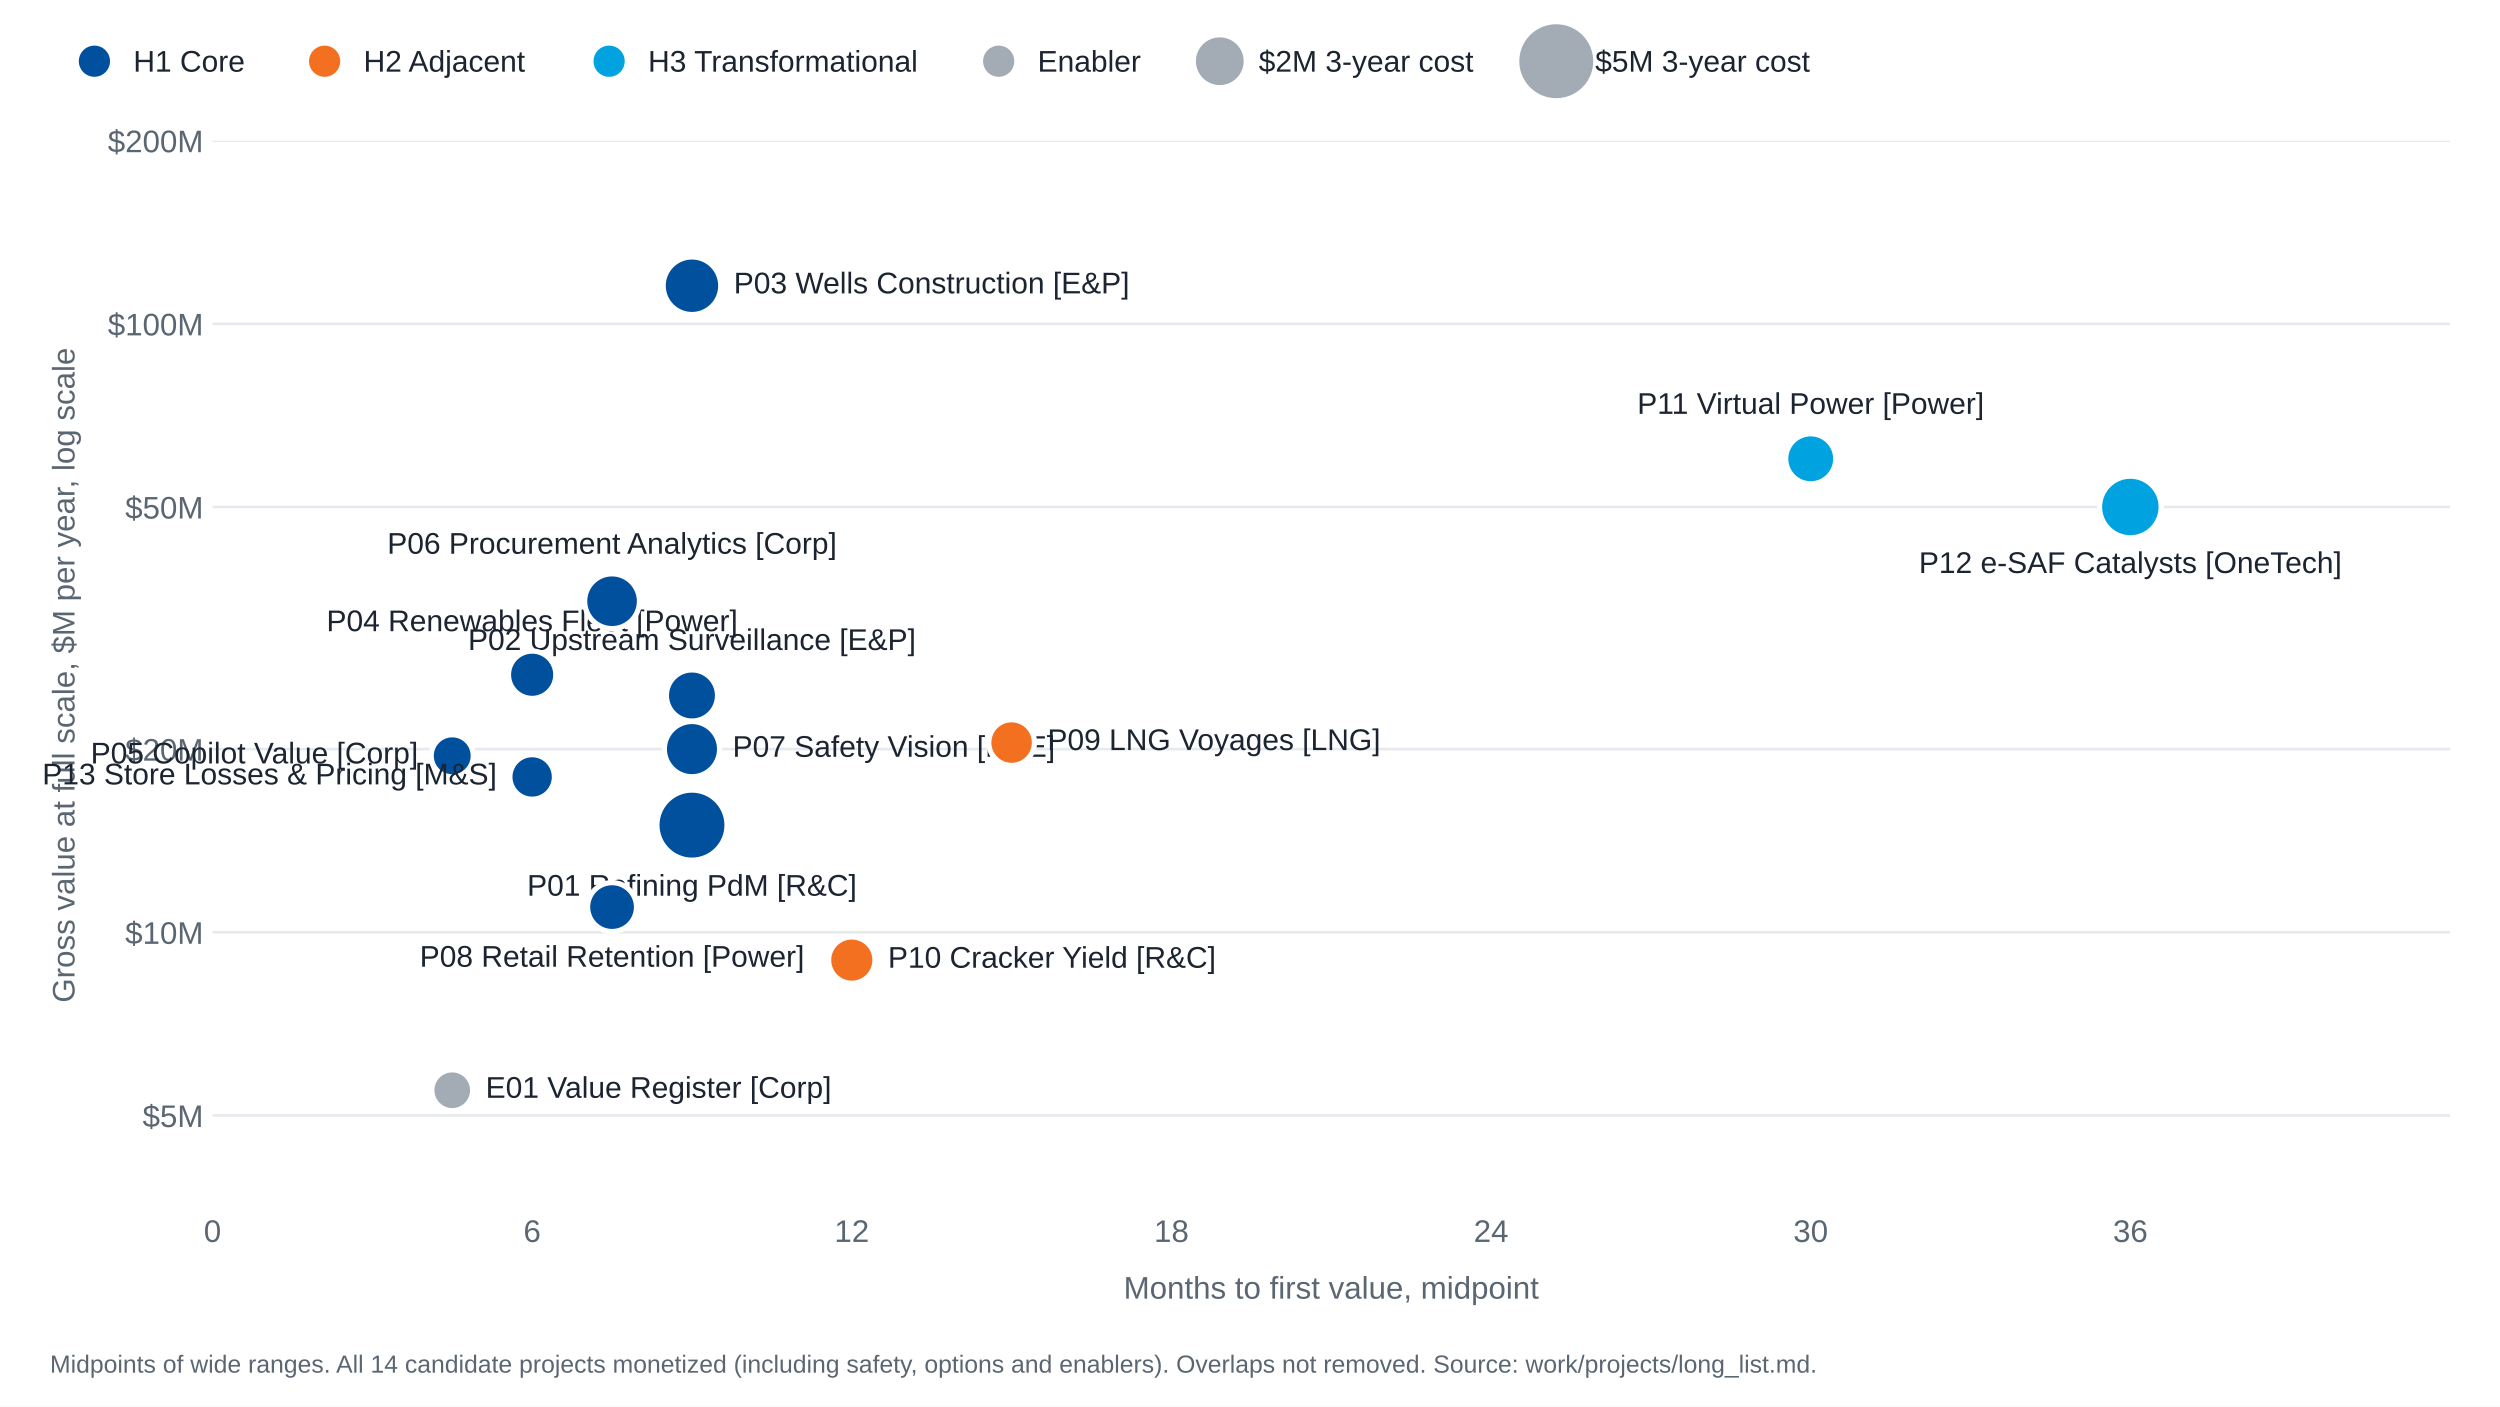
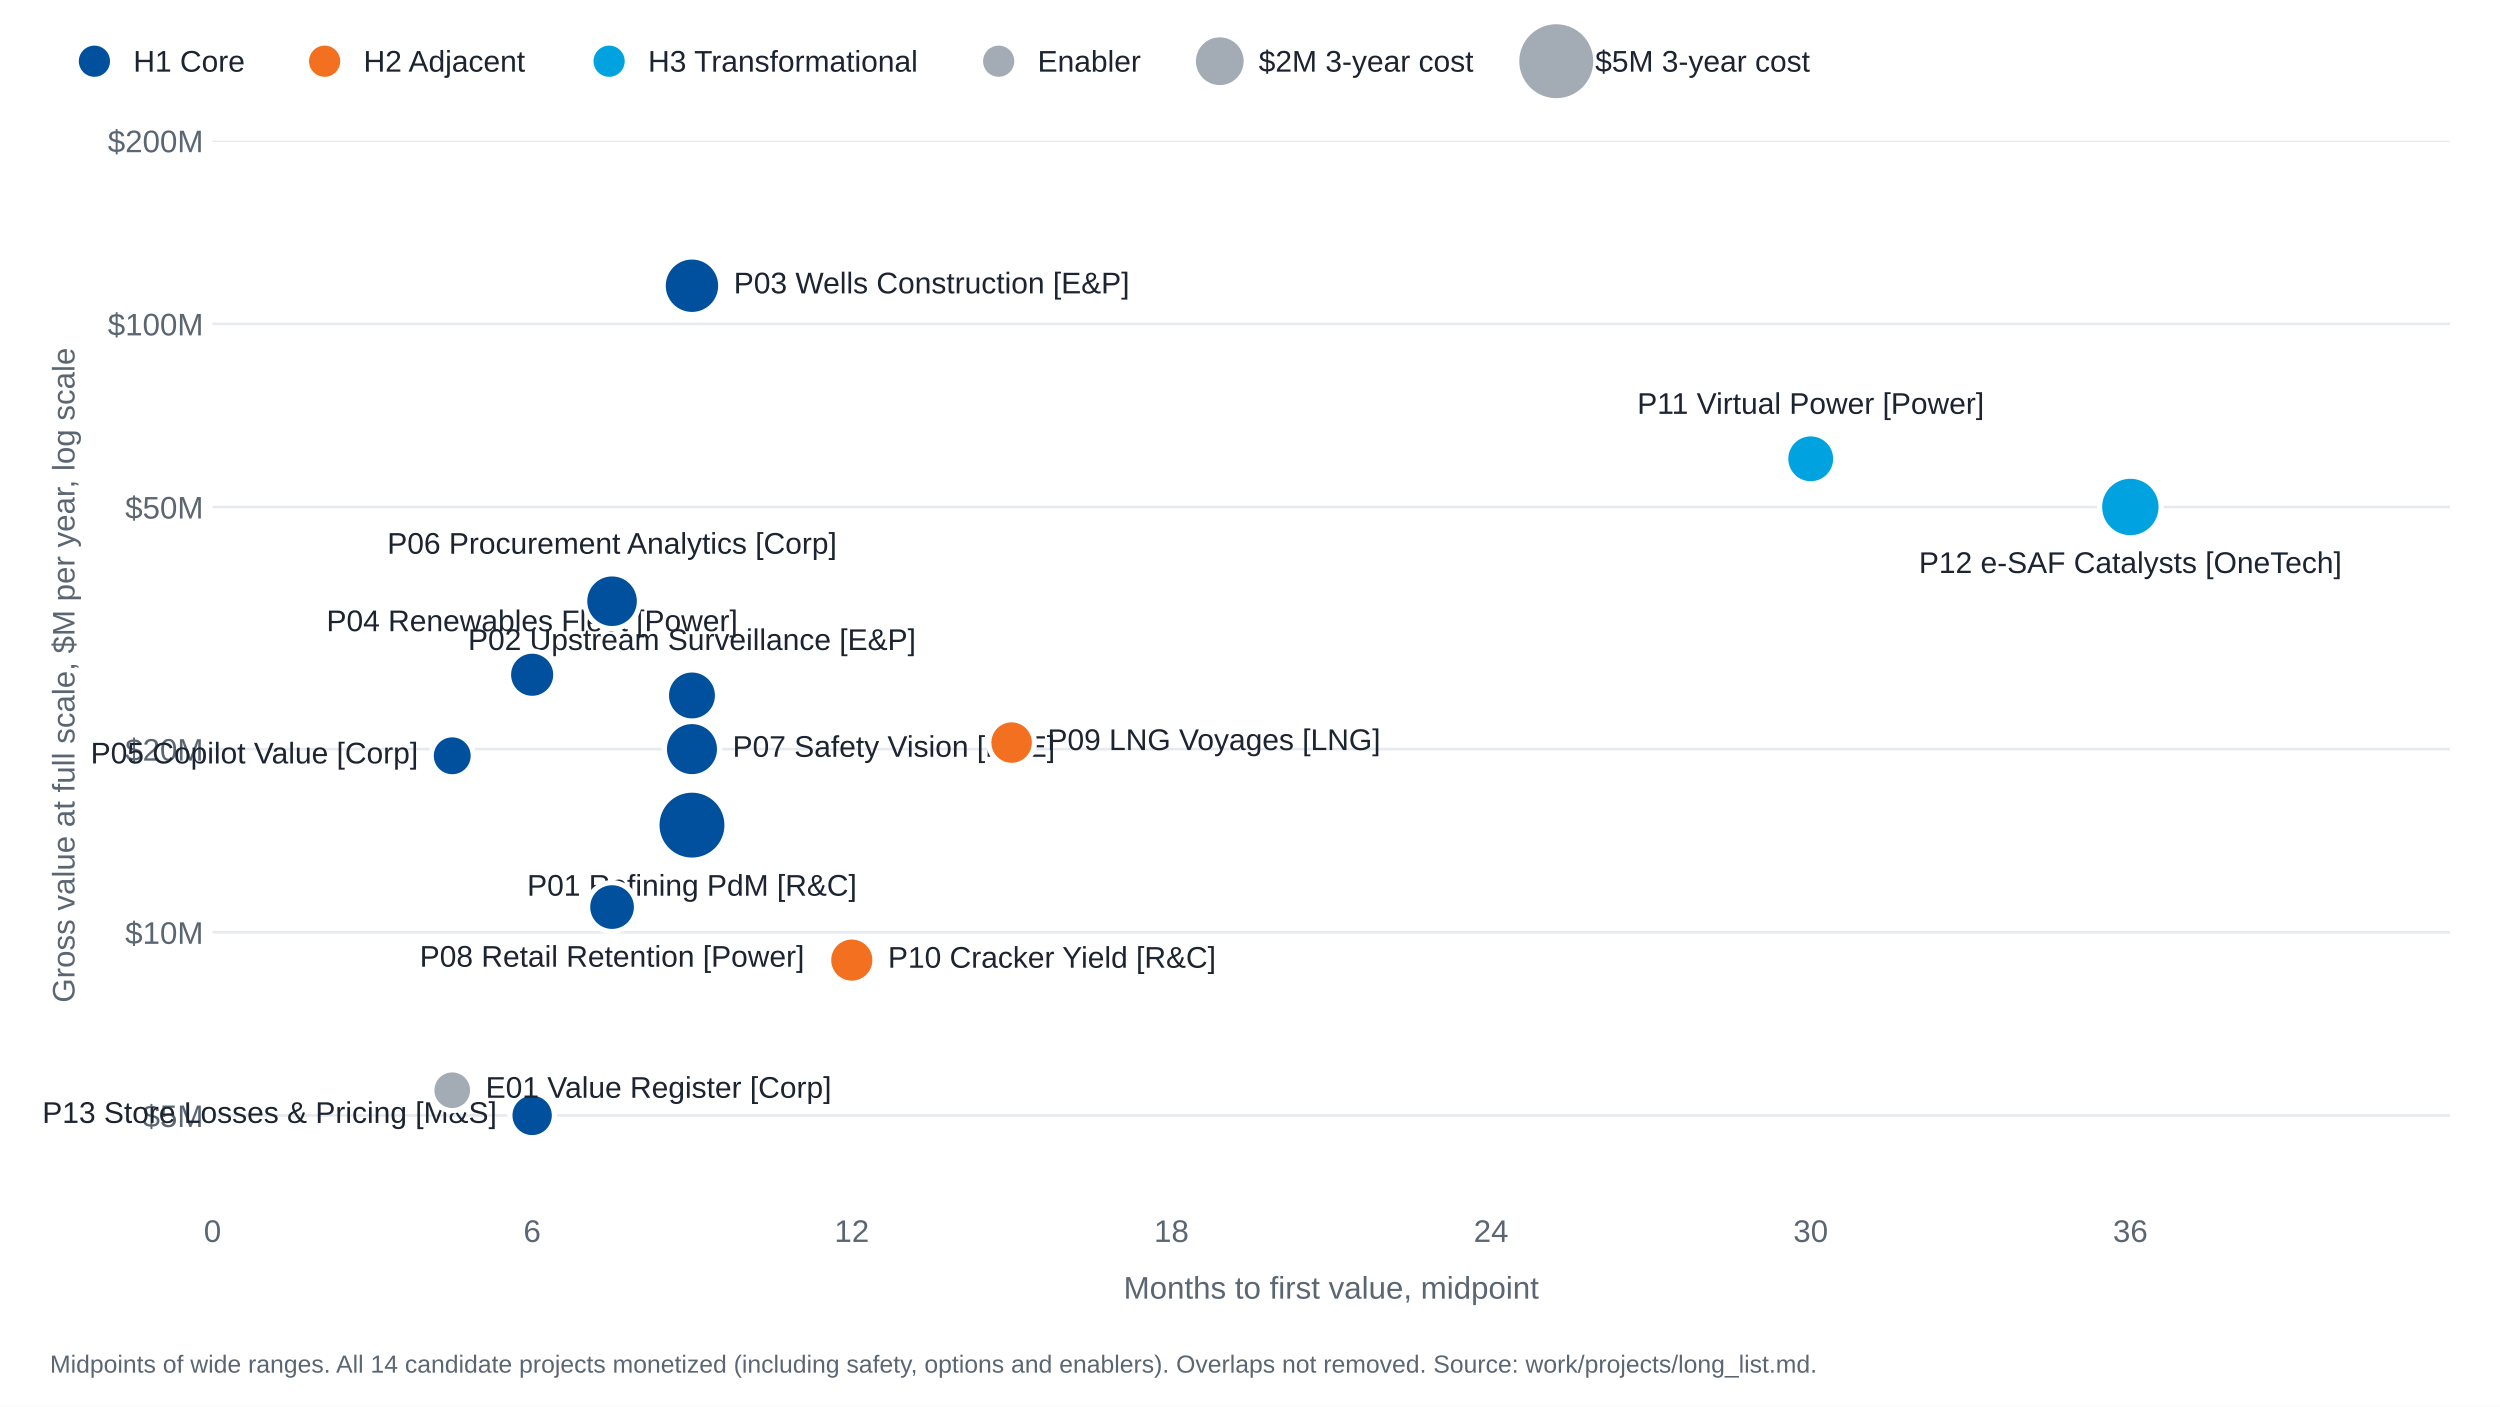
<svg xmlns="http://www.w3.org/2000/svg" xmlns:xlink="http://www.w3.org/1999/xlink" width="959.76pt" height="540pt" viewBox="0 0 959.76 540" version="1.1">
  <defs>
    <style type="text/css">*{stroke-linejoin: round; stroke-linecap: butt}</style>
  </defs>
  <g id="figure_1">
    <g id="patch_1">
      <path d="M 0 540  L 959.76 540  L 959.76 0  L 0 0  z " style="fill: #ffffff" />
    </g>
    <g id="axes_1">
      <g id="patch_2">
        <path d="M 81.58 464.4  L 940.565 464.4  L 940.565 54  L 81.58 54  z " style="fill: #ffffff" />
      </g>
      <g id="LineCollection_1">
-         <path d="M 81.58 428.217  L 940.565 428.217  " clip-path="url(#p5ef8ffa6e5)" style="fill: none; stroke: #e6e9ed" />
-         <path d="M 81.58 357.901  L 940.565 357.901  " clip-path="url(#p5ef8ffa6e5)" style="fill: none; stroke: #e6e9ed" />
-         <path d="M 81.58 287.585  L 940.565 287.585  " clip-path="url(#p5ef8ffa6e5)" style="fill: none; stroke: #e6e9ed" />
-         <path d="M 81.58 194.632  L 940.565 194.632  " clip-path="url(#p5ef8ffa6e5)" style="fill: none; stroke: #e6e9ed" />
-         <path d="M 81.58 124.316  L 940.565 124.316  " clip-path="url(#p5ef8ffa6e5)" style="fill: none; stroke: #e6e9ed" />
-         <path d="M 81.58 54  L 940.565 54  " clip-path="url(#p5ef8ffa6e5)" style="fill: none; stroke: #e6e9ed" />
+         <path d="M 81.58 428.217  L 940.565 428.217  " clip-path="url(#p90404ab0a9)" style="fill: none; stroke: #e6e9ed" />
+         <path d="M 81.58 357.901  L 940.565 357.901  " clip-path="url(#p90404ab0a9)" style="fill: none; stroke: #e6e9ed" />
+         <path d="M 81.58 287.585  L 940.565 287.585  " clip-path="url(#p90404ab0a9)" style="fill: none; stroke: #e6e9ed" />
+         <path d="M 81.58 194.632  L 940.565 194.632  " clip-path="url(#p90404ab0a9)" style="fill: none; stroke: #e6e9ed" />
+         <path d="M 81.58 124.316  L 940.565 124.316  " clip-path="url(#p90404ab0a9)" style="fill: none; stroke: #e6e9ed" />
+         <path d="M 81.58 54  L 940.565 54  " clip-path="url(#p90404ab0a9)" style="fill: none; stroke: #e6e9ed" />
      </g>
      <g id="matplotlib.axis_1">
        <g id="xtick_1">
          <g id="line2d_1" />
          <g id="text_1">
            <text style="font-size: 12px; font-family: 'Segoe UI', 'Arial', 'DejaVu Sans'; text-anchor: middle; fill: #5b6673" x="81.58" y="476.784" transform="rotate(-0 81.5796 476.7837)">0</text>
          </g>
        </g>
        <g id="xtick_2">
          <g id="line2d_2" />
          <g id="text_2">
            <text style="font-size: 12px; font-family: 'Segoe UI', 'Arial', 'DejaVu Sans'; text-anchor: middle; fill: #5b6673" x="204.292" y="476.784" transform="rotate(-0 204.2918 476.7837)">6</text>
          </g>
        </g>
        <g id="xtick_3">
          <g id="line2d_3" />
          <g id="text_3">
            <text style="font-size: 12px; font-family: 'Segoe UI', 'Arial', 'DejaVu Sans'; text-anchor: middle; fill: #5b6673" x="327.004" y="476.784" transform="rotate(-0 327.0039 476.7837)">12</text>
          </g>
        </g>
        <g id="xtick_4">
          <g id="line2d_4" />
          <g id="text_4">
            <text style="font-size: 12px; font-family: 'Segoe UI', 'Arial', 'DejaVu Sans'; text-anchor: middle; fill: #5b6673" x="449.716" y="476.784" transform="rotate(-0 449.7161 476.7837)">18</text>
          </g>
        </g>
        <g id="xtick_5">
          <g id="line2d_5" />
          <g id="text_5">
            <text style="font-size: 12px; font-family: 'Segoe UI', 'Arial', 'DejaVu Sans'; text-anchor: middle; fill: #5b6673" x="572.428" y="476.784" transform="rotate(-0 572.4283 476.7837)">24</text>
          </g>
        </g>
        <g id="xtick_6">
          <g id="line2d_6" />
          <g id="text_6">
            <text style="font-size: 12px; font-family: 'Segoe UI', 'Arial', 'DejaVu Sans'; text-anchor: middle; fill: #5b6673" x="695.14" y="476.784" transform="rotate(-0 695.1405 476.7837)">30</text>
          </g>
        </g>
        <g id="xtick_7">
          <g id="line2d_7" />
          <g id="text_7">
            <text style="font-size: 12px; font-family: 'Segoe UI', 'Arial', 'DejaVu Sans'; text-anchor: middle; fill: #5b6673" x="817.853" y="476.784" transform="rotate(-0 817.8526 476.7837)">36</text>
          </g>
        </g>
        <g id="text_8">
          <text style="font-size: 12px; font-family: 'Segoe UI', 'Arial', 'DejaVu Sans'; text-anchor: middle; fill: #5b6673" x="511.072" y="498.555" transform="rotate(-0 511.0722 498.555)">Months to first value, midpoint</text>
        </g>
      </g>
      <g id="matplotlib.axis_2">
        <g id="ytick_1">
          <g id="line2d_8" />
          <g id="text_9">
            <text style="font-size: 12px; font-family: 'Segoe UI', 'Arial', 'DejaVu Sans'; text-anchor: end; fill: #5b6673" x="78.08" y="432.659" transform="rotate(-0 78.0796 432.6591)">$5M</text>
          </g>
        </g>
        <g id="ytick_2">
          <g id="line2d_9" />
          <g id="text_10">
            <text style="font-size: 12px; font-family: 'Segoe UI', 'Arial', 'DejaVu Sans'; text-anchor: end; fill: #5b6673" x="78.08" y="362.343" transform="rotate(-0 78.0796 362.343)">$10M</text>
          </g>
        </g>
        <g id="ytick_3">
          <g id="line2d_10" />
          <g id="text_11">
            <text style="font-size: 12px; font-family: 'Segoe UI', 'Arial', 'DejaVu Sans'; text-anchor: end; fill: #5b6673" x="78.08" y="292.027" transform="rotate(-0 78.0796 292.0269)">$20M</text>
          </g>
        </g>
        <g id="ytick_4">
          <g id="line2d_11" />
          <g id="text_12">
            <text style="font-size: 12px; font-family: 'Segoe UI', 'Arial', 'DejaVu Sans'; text-anchor: end; fill: #5b6673" x="78.08" y="199.074" transform="rotate(-0 78.0796 199.0741)">$50M</text>
          </g>
        </g>
        <g id="ytick_5">
          <g id="line2d_12" />
          <g id="text_13">
            <text style="font-size: 12px; font-family: 'Segoe UI', 'Arial', 'DejaVu Sans'; text-anchor: end; fill: #5b6673" x="78.08" y="128.758" transform="rotate(-0 78.0796 128.758)">$100M</text>
          </g>
        </g>
        <g id="ytick_6">
          <g id="line2d_13" />
          <g id="text_14">
            <text style="font-size: 12px; font-family: 'Segoe UI', 'Arial', 'DejaVu Sans'; text-anchor: end; fill: #5b6673" x="78.08" y="58.442" transform="rotate(-0 78.0796 58.44188)">$200M</text>
          </g>
        </g>
        <g id="text_15">
          <text style="font-size: 12px; font-family: 'Segoe UI', 'Arial', 'DejaVu Sans'; text-anchor: middle; fill: #5b6673" x="28.605" y="259.2" transform="rotate(-90 28.60523 259.2)">Gross value at full scale, $M per year, log scale</text>
        </g>
      </g>
      <g id="PathCollection_1">
        <defs>
-           <path id="mbf720e8451" d="M 0 13.458  C 3.569 13.458 6.993 12.04 9.516 9.516  C 12.04 6.993 13.458 3.569 13.458 0  C 13.458 -3.569 12.04 -6.993 9.516 -9.516  C 6.993 -12.04 3.569 -13.458 0 -13.458  C -3.569 -13.458 -6.993 -12.04 -9.516 -9.516  C -12.04 -6.993 -13.458 -3.569 -13.458 0  C -13.458 3.569 -12.04 6.993 -9.516 9.516  C -6.993 12.04 -3.569 13.458 0 13.458  z " style="stroke: #ffffff; stroke-width: 2" />
-         </defs>
-         <g clip-path="url(#p5ef8ffa6e5)">
-           <use xlink:href="#mbf720e8451" x="265.648" y="316.769" style="fill: #00509e; stroke: #ffffff; stroke-width: 2" />
+           <path id="mf59cd74474" d="M 0 13.458  C 3.569 13.458 6.993 12.04 9.516 9.516  C 12.04 6.993 13.458 3.569 13.458 0  C 13.458 -3.569 12.04 -6.993 9.516 -9.516  C 6.993 -12.04 3.569 -13.458 0 -13.458  C -3.569 -13.458 -6.993 -12.04 -9.516 -9.516  C -12.04 -6.993 -13.458 -3.569 -13.458 0  C -13.458 3.569 -12.04 6.993 -9.516 9.516  C -6.993 12.04 -3.569 13.458 0 13.458  z " style="stroke: #ffffff; stroke-width: 2" />
+         </defs>
+         <g clip-path="url(#p90404ab0a9)">
+           <use xlink:href="#mf59cd74474" x="265.648" y="316.769" style="fill: #00509e; stroke: #ffffff; stroke-width: 2" />
        </g>
      </g>
      <g id="text_16">
        <text style="font-size: 11.5px; font-family: 'Segoe UI', 'Arial', 'DejaVu Sans'; text-anchor: middle; fill: #1b2430" x="265.648" y="343.863" transform="rotate(-0 265.6479 343.8629)">P01 Refining PdM [R&amp;C]</text>
      </g>
      <g id="PathCollection_2">
        <defs>
-           <path id="md46e7d6371" d="M 0 9.817  C 2.604 9.817 5.101 8.783 6.942 6.942  C 8.783 5.101 9.817 2.604 9.817 0  C 9.817 -2.604 8.783 -5.101 6.942 -6.942  C 5.101 -8.783 2.604 -9.817 0 -9.817  C -2.604 -9.817 -5.101 -8.783 -6.942 -6.942  C -8.783 -5.101 -9.817 -2.604 -9.817 0  C -9.817 2.604 -8.783 5.101 -6.942 6.942  C -5.101 8.783 -2.604 9.817 0 9.817  z " style="stroke: #ffffff; stroke-width: 2" />
-         </defs>
-         <g clip-path="url(#p5ef8ffa6e5)">
-           <use xlink:href="#md46e7d6371" x="265.648" y="266.998" style="fill: #00509e; stroke: #ffffff; stroke-width: 2" />
+           <path id="m5891ea208b" d="M 0 9.817  C 2.604 9.817 5.101 8.783 6.942 6.942  C 8.783 5.101 9.817 2.604 9.817 0  C 9.817 -2.604 8.783 -5.101 6.942 -6.942  C 5.101 -8.783 2.604 -9.817 0 -9.817  C -2.604 -9.817 -5.101 -8.783 -6.942 -6.942  C -8.783 -5.101 -9.817 -2.604 -9.817 0  C -9.817 2.604 -8.783 5.101 -6.942 6.942  C -5.101 8.783 -2.604 9.817 0 9.817  z " style="stroke: #ffffff; stroke-width: 2" />
+         </defs>
+         <g clip-path="url(#p90404ab0a9)">
+           <use xlink:href="#m5891ea208b" x="265.648" y="266.998" style="fill: #00509e; stroke: #ffffff; stroke-width: 2" />
        </g>
      </g>
      <g id="text_17">
        <text style="font-size: 11.5px; font-family: 'Segoe UI', 'Arial', 'DejaVu Sans'; text-anchor: middle; fill: #1b2430" x="265.648" y="249.536" transform="rotate(-0 265.6479 249.5357)">P02 Upstream Surveillance [E&amp;P]</text>
      </g>
      <g id="PathCollection_3">
        <defs>
-           <path id="m3b9a17d4b0" d="M 0 11.057  C 2.932 11.057 5.745 9.892 7.818 7.818  C 9.892 5.745 11.057 2.932 11.057 0  C 11.057 -2.932 9.892 -5.745 7.818 -7.818  C 5.745 -9.892 2.932 -11.057 0 -11.057  C -2.932 -11.057 -5.745 -9.892 -7.818 -7.818  C -9.892 -5.745 -11.057 -2.932 -11.057 0  C -11.057 2.932 -9.892 5.745 -7.818 7.818  C -5.745 9.892 -2.932 11.057 0 11.057  z " style="stroke: #ffffff; stroke-width: 2" />
-         </defs>
-         <g clip-path="url(#p5ef8ffa6e5)">
-           <use xlink:href="#m3b9a17d4b0" x="265.648" y="109.698" style="fill: #00509e; stroke: #ffffff; stroke-width: 2" />
+           <path id="md29d7d8b5c" d="M 0 11.057  C 2.932 11.057 5.745 9.892 7.818 7.818  C 9.892 5.745 11.057 2.932 11.057 0  C 11.057 -2.932 9.892 -5.745 7.818 -7.818  C 5.745 -9.892 2.932 -11.057 0 -11.057  C -2.932 -11.057 -5.745 -9.892 -7.818 -7.818  C -9.892 -5.745 -11.057 -2.932 -11.057 0  C -11.057 2.932 -9.892 5.745 -7.818 7.818  C -5.745 9.892 -2.932 11.057 0 11.057  z " style="stroke: #ffffff; stroke-width: 2" />
+         </defs>
+         <g clip-path="url(#p90404ab0a9)">
+           <use xlink:href="#md29d7d8b5c" x="265.648" y="109.698" style="fill: #00509e; stroke: #ffffff; stroke-width: 2" />
        </g>
      </g>
      <g id="text_18">
        <text style="font-size: 11.5px; font-family: 'Segoe UI', 'Arial', 'DejaVu Sans'; text-anchor: start; fill: #1b2430" x="281.705" y="112.632" transform="rotate(-0 281.7045 112.6322)">P03 Wells Construction [E&amp;P]</text>
      </g>
      <g id="PathCollection_4">
        <defs>
-           <path id="md8ec57c3c0" d="M 0 9.083  C 2.409 9.083 4.719 8.126 6.423 6.423  C 8.126 4.719 9.083 2.409 9.083 0  C 9.083 -2.409 8.126 -4.719 6.423 -6.423  C 4.719 -8.126 2.409 -9.083 0 -9.083  C -2.409 -9.083 -4.719 -8.126 -6.423 -6.423  C -8.126 -4.719 -9.083 -2.409 -9.083 0  C -9.083 2.409 -8.126 4.719 -6.423 6.423  C -4.719 8.126 -2.409 9.083 0 9.083  z " style="stroke: #ffffff; stroke-width: 2" />
-         </defs>
-         <g clip-path="url(#p5ef8ffa6e5)">
-           <use xlink:href="#md8ec57c3c0" x="204.292" y="259.037" style="fill: #00509e; stroke: #ffffff; stroke-width: 2" />
+           <path id="ma34276c955" d="M 0 9.083  C 2.409 9.083 4.719 8.126 6.423 6.423  C 8.126 4.719 9.083 2.409 9.083 0  C 9.083 -2.409 8.126 -4.719 6.423 -6.423  C 4.719 -8.126 2.409 -9.083 0 -9.083  C -2.409 -9.083 -4.719 -8.126 -6.423 -6.423  C -8.126 -4.719 -9.083 -2.409 -9.083 0  C -9.083 2.409 -8.126 4.719 -6.423 6.423  C -4.719 8.126 -2.409 9.083 0 9.083  z " style="stroke: #ffffff; stroke-width: 2" />
+         </defs>
+         <g clip-path="url(#p90404ab0a9)">
+           <use xlink:href="#ma34276c955" x="204.292" y="259.037" style="fill: #00509e; stroke: #ffffff; stroke-width: 2" />
        </g>
      </g>
      <g id="text_19">
        <text style="font-size: 11.5px; font-family: 'Segoe UI', 'Arial', 'DejaVu Sans'; text-anchor: middle; fill: #1b2430" x="204.292" y="242.309" transform="rotate(-0 204.2918 242.3093)">P04 Renewables Fleet [Power]</text>
      </g>
      <g id="PathCollection_5">
        <defs>
-           <path id="me44e210909" d="M 0 8.078  C 2.142 8.078 4.197 7.227 5.712 5.712  C 7.227 4.197 8.078 2.142 8.078 0  C 8.078 -2.142 7.227 -4.197 5.712 -5.712  C 4.197 -7.227 2.142 -8.078 0 -8.078  C -2.142 -8.078 -4.197 -7.227 -5.712 -5.712  C -7.227 -4.197 -8.078 -2.142 -8.078 0  C -8.078 2.142 -7.227 4.197 -5.712 5.712  C -4.197 7.227 -2.142 8.078 0 8.078  z " style="stroke: #ffffff; stroke-width: 2" />
-         </defs>
-         <g clip-path="url(#p5ef8ffa6e5)">
-           <use xlink:href="#me44e210909" x="173.614" y="290.153" style="fill: #00509e; stroke: #ffffff; stroke-width: 2" />
+           <path id="m1c88c87e15" d="M 0 8.078  C 2.142 8.078 4.197 7.227 5.712 5.712  C 7.227 4.197 8.078 2.142 8.078 0  C 8.078 -2.142 7.227 -4.197 5.712 -5.712  C 4.197 -7.227 2.142 -8.078 0 -8.078  C -2.142 -8.078 -4.197 -7.227 -5.712 -5.712  C -7.227 -4.197 -8.078 -2.142 -8.078 0  C -8.078 2.142 -7.227 4.197 -5.712 5.712  C -4.197 7.227 -2.142 8.078 0 8.078  z " style="stroke: #ffffff; stroke-width: 2" />
+         </defs>
+         <g clip-path="url(#p90404ab0a9)">
+           <use xlink:href="#m1c88c87e15" x="173.614" y="290.153" style="fill: #00509e; stroke: #ffffff; stroke-width: 2" />
        </g>
      </g>
      <g id="text_20">
        <text style="font-size: 11.5px; font-family: 'Segoe UI', 'Arial', 'DejaVu Sans'; text-anchor: end; fill: #1b2430" x="160.536" y="293.088" transform="rotate(-0 160.536 293.0877)">P05 Copilot Value [Corp]</text>
      </g>
      <g id="PathCollection_6">
        <defs>
-           <path id="m452f435fdc" d="M 0 10.518  C 2.789 10.518 5.465 9.41 7.437 7.437  C 9.41 5.465 10.518 2.789 10.518 0  C 10.518 -2.789 9.41 -5.465 7.437 -7.437  C 5.465 -9.41 2.789 -10.518 0 -10.518  C -2.789 -10.518 -5.465 -9.41 -7.437 -7.437  C -9.41 -5.465 -10.518 -2.789 -10.518 0  C -10.518 2.789 -9.41 5.465 -7.437 7.437  C -5.465 9.41 -2.789 10.518 0 10.518  z " style="stroke: #ffffff; stroke-width: 2" />
-         </defs>
-         <g clip-path="url(#p5ef8ffa6e5)">
-           <use xlink:href="#m452f435fdc" x="234.97" y="230.815" style="fill: #00509e; stroke: #ffffff; stroke-width: 2" />
+           <path id="m288709a73e" d="M 0 10.518  C 2.789 10.518 5.465 9.41 7.437 7.437  C 9.41 5.465 10.518 2.789 10.518 0  C 10.518 -2.789 9.41 -5.465 7.437 -7.437  C 5.465 -9.41 2.789 -10.518 0 -10.518  C -2.789 -10.518 -5.465 -9.41 -7.437 -7.437  C -9.41 -5.465 -10.518 -2.789 -10.518 0  C -10.518 2.789 -9.41 5.465 -7.437 7.437  C -5.465 9.41 -2.789 10.518 0 10.518  z " style="stroke: #ffffff; stroke-width: 2" />
+         </defs>
+         <g clip-path="url(#p90404ab0a9)">
+           <use xlink:href="#m288709a73e" x="234.97" y="230.815" style="fill: #00509e; stroke: #ffffff; stroke-width: 2" />
        </g>
      </g>
      <g id="text_21">
        <text style="font-size: 11.5px; font-family: 'Segoe UI', 'Arial', 'DejaVu Sans'; text-anchor: middle; fill: #1b2430" x="234.97" y="212.591" transform="rotate(-0 234.9698 212.591)">P06 Procurement Analytics [Corp]</text>
      </g>
      <g id="PathCollection_7">
        <defs>
-           <path id="m6bb81d92c9" d="M 0 10.607  C 2.813 10.607 5.511 9.489 7.5 7.5  C 9.489 5.511 10.607 2.813 10.607 0  C 10.607 -2.813 9.489 -5.511 7.5 -7.5  C 5.511 -9.489 2.813 -10.607 0 -10.607  C -2.813 -10.607 -5.511 -9.489 -7.5 -7.5  C -9.489 -5.511 -10.607 -2.813 -10.607 0  C -10.607 2.813 -9.489 5.511 -7.5 7.5  C -5.511 9.489 -2.813 10.607 0 10.607  z " style="stroke: #ffffff; stroke-width: 2" />
-         </defs>
-         <g clip-path="url(#p5ef8ffa6e5)">
-           <use xlink:href="#m6bb81d92c9" x="265.648" y="287.585" style="fill: #00509e; stroke: #ffffff; stroke-width: 2" />
+           <path id="me433714153" d="M 0 10.607  C 2.813 10.607 5.511 9.489 7.5 7.5  C 9.489 5.511 10.607 2.813 10.607 0  C 10.607 -2.813 9.489 -5.511 7.5 -7.5  C 5.511 -9.489 2.813 -10.607 0 -10.607  C -2.813 -10.607 -5.511 -9.489 -7.5 -7.5  C -9.489 -5.511 -10.607 -2.813 -10.607 0  C -10.607 2.813 -9.489 5.511 -7.5 7.5  C -5.511 9.489 -2.813 10.607 0 10.607  z " style="stroke: #ffffff; stroke-width: 2" />
+         </defs>
+         <g clip-path="url(#p90404ab0a9)">
+           <use xlink:href="#me433714153" x="265.648" y="287.585" style="fill: #00509e; stroke: #ffffff; stroke-width: 2" />
        </g>
      </g>
      <g id="text_22">
        <text style="font-size: 11.5px; font-family: 'Segoe UI', 'Arial', 'DejaVu Sans'; text-anchor: start; fill: #1b2430" x="281.254" y="290.55" transform="rotate(-0 281.2545 290.5499)">P07 Safety Vision [HSE]</text>
      </g>
      <g id="PathCollection_8">
        <defs>
-           <path id="m41eb4f2ff1" d="M 0 9.387  C 2.49 9.387 4.878 8.398 6.638 6.638  C 8.398 4.878 9.387 2.49 9.387 0  C 9.387 -2.49 8.398 -4.878 6.638 -6.638  C 4.878 -8.398 2.49 -9.387 0 -9.387  C -2.49 -9.387 -4.878 -8.398 -6.638 -6.638  C -8.398 -4.878 -9.387 -2.49 -9.387 0  C -9.387 2.49 -8.398 4.878 -6.638 6.638  C -4.878 8.398 -2.49 9.387 0 9.387  z " style="stroke: #ffffff; stroke-width: 2" />
-         </defs>
-         <g clip-path="url(#p5ef8ffa6e5)">
-           <use xlink:href="#m41eb4f2ff1" x="234.97" y="348.232" style="fill: #00509e; stroke: #ffffff; stroke-width: 2" />
+           <path id="ma7fcde5fba" d="M 0 9.387  C 2.49 9.387 4.878 8.398 6.638 6.638  C 8.398 4.878 9.387 2.49 9.387 0  C 9.387 -2.49 8.398 -4.878 6.638 -6.638  C 4.878 -8.398 2.49 -9.387 0 -9.387  C -2.49 -9.387 -4.878 -8.398 -6.638 -6.638  C -8.398 -4.878 -9.387 -2.49 -9.387 0  C -9.387 2.49 -8.398 4.878 -6.638 6.638  C -4.878 8.398 -2.49 9.387 0 9.387  z " style="stroke: #ffffff; stroke-width: 2" />
+         </defs>
+         <g clip-path="url(#p90404ab0a9)">
+           <use xlink:href="#ma7fcde5fba" x="234.97" y="348.232" style="fill: #00509e; stroke: #ffffff; stroke-width: 2" />
        </g>
      </g>
      <g id="text_23">
        <text style="font-size: 11.5px; font-family: 'Segoe UI', 'Arial', 'DejaVu Sans'; text-anchor: middle; fill: #1b2430" x="234.97" y="371.133" transform="rotate(-0 234.9698 371.1335)">P08 Retail Retention [Power]</text>
      </g>
      <g id="PathCollection_9">
        <defs>
-           <path id="m1a50c18ed4" d="M 0 8.768  C 2.325 8.768 4.556 7.844 6.2 6.2  C 7.844 4.556 8.768 2.325 8.768 0  C 8.768 -2.325 7.844 -4.556 6.2 -6.2  C 4.556 -7.844 2.325 -8.768 0 -8.768  C -2.325 -8.768 -4.556 -7.844 -6.2 -6.2  C -7.844 -4.556 -8.768 -2.325 -8.768 0  C -8.768 2.325 -7.844 4.556 -6.2 6.2  C -4.556 7.844 -2.325 8.768 0 8.768  z " style="stroke: #ffffff; stroke-width: 2" />
-         </defs>
-         <g clip-path="url(#p5ef8ffa6e5)">
-           <use xlink:href="#m1a50c18ed4" x="388.36" y="285.08" style="fill: #f37021; stroke: #ffffff; stroke-width: 2" />
+           <path id="m600065accf" d="M 0 8.768  C 2.325 8.768 4.556 7.844 6.2 6.2  C 7.844 4.556 8.768 2.325 8.768 0  C 8.768 -2.325 7.844 -4.556 6.2 -6.2  C 4.556 -7.844 2.325 -8.768 0 -8.768  C -2.325 -8.768 -4.556 -7.844 -6.2 -6.2  C -7.844 -4.556 -8.768 -2.325 -8.768 0  C -8.768 2.325 -7.844 4.556 -6.2 6.2  C -4.556 7.844 -2.325 8.768 0 8.768  z " style="stroke: #ffffff; stroke-width: 2" />
+         </defs>
+         <g clip-path="url(#p90404ab0a9)">
+           <use xlink:href="#m600065accf" x="388.36" y="285.08" style="fill: #f37021; stroke: #ffffff; stroke-width: 2" />
        </g>
      </g>
      <g id="text_24">
        <text style="font-size: 11.5px; font-family: 'Segoe UI', 'Arial', 'DejaVu Sans'; text-anchor: start; fill: #1b2430" x="402.128" y="287.953" transform="rotate(-0 402.1279 287.9533)">P09 LNG Voyages [LNG]</text>
      </g>
      <g id="PathCollection_10">
        <defs>
-           <path id="m9fdd4dc78c" d="M 0 8.895  C 2.359 8.895 4.622 7.958 6.29 6.29  C 7.958 4.622 8.895 2.359 8.895 0  C 8.895 -2.359 7.958 -4.622 6.29 -6.29  C 4.622 -7.958 2.359 -8.895 0 -8.895  C -2.359 -8.895 -4.622 -7.958 -6.29 -6.29  C -7.958 -4.622 -8.895 -2.359 -8.895 0  C -8.895 2.359 -7.958 4.622 -6.29 6.29  C -4.622 7.958 -2.359 8.895 0 8.895  z " style="stroke: #ffffff; stroke-width: 2" />
-         </defs>
-         <g clip-path="url(#p5ef8ffa6e5)">
-           <use xlink:href="#m9fdd4dc78c" x="327.004" y="368.589" style="fill: #f37021; stroke: #ffffff; stroke-width: 2" />
+           <path id="m5a68af7162" d="M 0 8.895  C 2.359 8.895 4.622 7.958 6.29 6.29  C 7.958 4.622 8.895 2.359 8.895 0  C 8.895 -2.359 7.958 -4.622 6.29 -6.29  C 4.622 -7.958 2.359 -8.895 0 -8.895  C -2.359 -8.895 -4.622 -7.958 -6.29 -6.29  C -7.958 -4.622 -8.895 -2.359 -8.895 0  C -8.895 2.359 -7.958 4.622 -6.29 6.29  C -4.622 7.958 -2.359 8.895 0 8.895  z " style="stroke: #ffffff; stroke-width: 2" />
+         </defs>
+         <g clip-path="url(#p90404ab0a9)">
+           <use xlink:href="#m5a68af7162" x="327.004" y="368.589" style="fill: #f37021; stroke: #ffffff; stroke-width: 2" />
        </g>
      </g>
      <g id="text_25">
        <text style="font-size: 11.5px; font-family: 'Segoe UI', 'Arial', 'DejaVu Sans'; text-anchor: start; fill: #1b2430" x="340.899" y="371.524" transform="rotate(-0 340.8992 371.5237)">P10 Cracker Yield [R&amp;C]</text>
      </g>
      <g id="PathCollection_11">
        <defs>
-           <path id="m97a67ca117" d="M 0 9.605  C 2.547 9.605 4.99 8.593 6.792 6.792  C 8.593 4.99 9.605 2.547 9.605 0  C 9.605 -2.547 8.593 -4.99 6.792 -6.792  C 4.99 -8.593 2.547 -9.605 0 -9.605  C -2.547 -9.605 -4.99 -8.593 -6.792 -6.792  C -8.593 -4.99 -9.605 -2.547 -9.605 0  C -9.605 2.547 -8.593 4.99 -6.792 6.792  C -4.99 8.593 -2.547 9.605 0 9.605  z " style="stroke: #ffffff; stroke-width: 2" />
-         </defs>
-         <g clip-path="url(#p5ef8ffa6e5)">
-           <use xlink:href="#m97a67ca117" x="695.14" y="176.137" style="fill: #00a3e0; stroke: #ffffff; stroke-width: 2" />
+           <path id="m837a22b8d0" d="M 0 9.605  C 2.547 9.605 4.99 8.593 6.792 6.792  C 8.593 4.99 9.605 2.547 9.605 0  C 9.605 -2.547 8.593 -4.99 6.792 -6.792  C 4.99 -8.593 2.547 -9.605 0 -9.605  C -2.547 -9.605 -4.99 -8.593 -6.792 -6.792  C -8.593 -4.99 -9.605 -2.547 -9.605 0  C -9.605 2.547 -8.593 4.99 -6.792 6.792  C -4.99 8.593 -2.547 9.605 0 9.605  z " style="stroke: #ffffff; stroke-width: 2" />
+         </defs>
+         <g clip-path="url(#p90404ab0a9)">
+           <use xlink:href="#m837a22b8d0" x="695.14" y="176.137" style="fill: #00a3e0; stroke: #ffffff; stroke-width: 2" />
        </g>
      </g>
      <g id="text_26">
        <text style="font-size: 11.5px; font-family: 'Segoe UI', 'Arial', 'DejaVu Sans'; text-anchor: middle; fill: #1b2430" x="695.14" y="158.887" transform="rotate(-0 695.1405 158.887)">P11 Virtual Power [Power]</text>
      </g>
      <g id="PathCollection_12">
        <defs>
-           <path id="md8ffdaecc0" d="M 0 11.827  C 3.137 11.827 6.145 10.581 8.363 8.363  C 10.581 6.145 11.827 3.137 11.827 0  C 11.827 -3.137 10.581 -6.145 8.363 -8.363  C 6.145 -10.581 3.137 -11.827 0 -11.827  C -3.137 -11.827 -6.145 -10.581 -8.363 -8.363  C -10.581 -6.145 -11.827 -3.137 -11.827 0  C -11.827 3.137 -10.581 6.145 -8.363 8.363  C -6.145 10.581 -3.137 11.827 0 11.827  z " style="stroke: #ffffff; stroke-width: 2" />
-         </defs>
-         <g clip-path="url(#p5ef8ffa6e5)">
-           <use xlink:href="#md8ffdaecc0" x="817.853" y="194.632" style="fill: #00a3e0; stroke: #ffffff; stroke-width: 2" />
+           <path id="me883161842" d="M 0 11.827  C 3.137 11.827 6.145 10.581 8.363 8.363  C 10.581 6.145 11.827 3.137 11.827 0  C 11.827 -3.137 10.581 -6.145 8.363 -8.363  C 6.145 -10.581 3.137 -11.827 0 -11.827  C -3.137 -11.827 -6.145 -10.581 -8.363 -8.363  C -10.581 -6.145 -11.827 -3.137 -11.827 0  C -11.827 3.137 -10.581 6.145 -8.363 8.363  C -6.145 10.581 -3.137 11.827 0 11.827  z " style="stroke: #ffffff; stroke-width: 2" />
+         </defs>
+         <g clip-path="url(#p90404ab0a9)">
+           <use xlink:href="#me883161842" x="817.853" y="194.632" style="fill: #00a3e0; stroke: #ffffff; stroke-width: 2" />
        </g>
      </g>
      <g id="text_27">
        <text style="font-size: 11.5px; font-family: 'Segoe UI', 'Arial', 'DejaVu Sans'; text-anchor: middle; fill: #1b2430" x="817.853" y="219.973" transform="rotate(-0 817.8526 219.9727)">P12 e-SAF Catalysts [OneTech]</text>
      </g>
      <g id="PathCollection_13">
        <defs>
-           <path id="m28c4138d20" d="M 0 8.551  C 2.268 8.551 4.443 7.65 6.047 6.047  C 7.65 4.443 8.551 2.268 8.551 0  C 8.551 -2.268 7.65 -4.443 6.047 -6.047  C 4.443 -7.65 2.268 -8.551 0 -8.551  C -2.268 -8.551 -4.443 -7.65 -6.047 -6.047  C -7.65 -4.443 -8.551 -2.268 -8.551 0  C -8.551 2.268 -7.65 4.443 -6.047 6.047  C -4.443 7.65 -2.268 8.551 0 8.551  z " style="stroke: #ffffff; stroke-width: 2" />
-         </defs>
-         <g clip-path="url(#p5ef8ffa6e5)">
-           <use xlink:href="#m28c4138d20" x="204.292" y="298.273" style="fill: #00509e; stroke: #ffffff; stroke-width: 2" />
+           <path id="m172c903b5b" d="M 0 8.551  C 2.268 8.551 4.443 7.65 6.047 6.047  C 7.65 4.443 8.551 2.268 8.551 0  C 8.551 -2.268 7.65 -4.443 6.047 -6.047  C 4.443 -7.65 2.268 -8.551 0 -8.551  C -2.268 -8.551 -4.443 -7.65 -6.047 -6.047  C -7.65 -4.443 -8.551 -2.268 -8.551 0  C -8.551 2.268 -7.65 4.443 -6.047 6.047  C -4.443 7.65 -2.268 8.551 0 8.551  z " style="stroke: #ffffff; stroke-width: 2" />
+         </defs>
+         <g clip-path="url(#p90404ab0a9)">
+           <use xlink:href="#m172c903b5b" x="204.292" y="428.217" style="fill: #00509e; stroke: #ffffff; stroke-width: 2" />
        </g>
      </g>
      <g id="text_28">
-         <text style="font-size: 11.5px; font-family: 'Segoe UI', 'Arial', 'DejaVu Sans'; text-anchor: end; fill: #1b2430" x="190.74" y="301.146" transform="rotate(-0 190.7405 301.1465)">P13 Store Losses &amp; Pricing [M&amp;S]</text>
+         <text style="font-size: 11.5px; font-family: 'Segoe UI', 'Arial', 'DejaVu Sans'; text-anchor: end; fill: #1b2430" x="190.74" y="431.09" transform="rotate(-0 190.7405 431.0904)">P13 Store Losses &amp; Pricing [M&amp;S]</text>
      </g>
      <g id="PathCollection_14">
        <defs>
-           <path id="mc16ce72a3a" d="M 0 7.842  C 2.08 7.842 4.075 7.016 5.545 5.545  C 7.016 4.075 7.842 2.08 7.842 0  C 7.842 -2.08 7.016 -4.075 5.545 -5.545  C 4.075 -7.016 2.08 -7.842 0 -7.842  C -2.08 -7.842 -4.075 -7.016 -5.545 -5.545  C -7.016 -4.075 -7.842 -2.08 -7.842 0  C -7.842 2.08 -7.016 4.075 -5.545 5.545  C -4.075 7.016 -2.08 7.842 0 7.842  z " style="stroke: #ffffff; stroke-width: 2" />
-         </defs>
-         <g clip-path="url(#p5ef8ffa6e5)">
-           <use xlink:href="#mc16ce72a3a" x="173.614" y="418.549" style="fill: #a3abb5; stroke: #ffffff; stroke-width: 2" />
+           <path id="mb853b85b81" d="M 0 7.842  C 2.08 7.842 4.075 7.016 5.545 5.545  C 7.016 4.075 7.842 2.08 7.842 0  C 7.842 -2.08 7.016 -4.075 5.545 -5.545  C 4.075 -7.016 2.08 -7.842 0 -7.842  C -2.08 -7.842 -4.075 -7.016 -5.545 -5.545  C -7.016 -4.075 -7.842 -2.08 -7.842 0  C -7.842 2.08 -7.016 4.075 -5.545 5.545  C -4.075 7.016 -2.08 7.842 0 7.842  z " style="stroke: #ffffff; stroke-width: 2" />
+         </defs>
+         <g clip-path="url(#p90404ab0a9)">
+           <use xlink:href="#mb853b85b81" x="173.614" y="418.549" style="fill: #a3abb5; stroke: #ffffff; stroke-width: 2" />
        </g>
      </g>
      <g id="text_29">
        <text style="font-size: 11.5px; font-family: 'Segoe UI', 'Arial', 'DejaVu Sans'; text-anchor: start; fill: #1b2430" x="186.456" y="421.452" transform="rotate(-0 186.4559 421.4523)">E01 Value Register [Corp]</text>
      </g>
    </g>
    <g id="text_30">
      <text style="font-size: 9.5px; font-family: 'Segoe UI', 'Arial', 'DejaVu Sans'; text-anchor: start; fill: #5b6673" x="19.195" y="526.965" transform="rotate(-0 19.1952 526.9645)">Midpoints of wide ranges. All 14 candidate projects monetized (including safety, options and enablers). Overlaps not removed. Source: work/projects/long_list.md.</text>
    </g>
    <g id="legend_1">
      <g id="line2d_14">
        <defs>
-           <path id="mf4685a6c5a" d="M 0 5.5  C 1.459 5.5 2.858 4.92 3.889 3.889  C 4.92 2.858 5.5 1.459 5.5 0  C 5.5 -1.459 4.92 -2.858 3.889 -3.889  C 2.858 -4.92 1.459 -5.5 0 -5.5  C -1.459 -5.5 -2.858 -4.92 -3.889 -3.889  C -4.92 -2.858 -5.5 -1.459 -5.5 0  C -5.5 1.459 -4.92 2.858 -3.889 3.889  C -2.858 4.92 -1.459 5.5 0 5.5  z " style="stroke: #00509e" />
-         </defs>
-         <g>
-           <use xlink:href="#mf4685a6c5a" x="36.246" y="23.499" style="fill: #00509e; stroke: #00509e" />
+           <path id="mfeeea3a9c0" d="M 0 5.5  C 1.459 5.5 2.858 4.92 3.889 3.889  C 4.92 2.858 5.5 1.459 5.5 0  C 5.5 -1.459 4.92 -2.858 3.889 -3.889  C 2.858 -4.92 1.459 -5.5 0 -5.5  C -1.459 -5.5 -2.858 -4.92 -3.889 -3.889  C -4.92 -2.858 -5.5 -1.459 -5.5 0  C -5.5 1.459 -4.92 2.858 -3.889 3.889  C -2.858 4.92 -1.459 5.5 0 5.5  z " style="stroke: #00509e" />
+         </defs>
+         <g>
+           <use xlink:href="#mfeeea3a9c0" x="36.246" y="23.499" style="fill: #00509e; stroke: #00509e" />
        </g>
      </g>
      <g id="text_31">
        <text style="font-size: 11.5px; font-family: 'Segoe UI', 'Arial', 'DejaVu Sans'; text-anchor: start; fill: #1b2430" x="51.196" y="27.524" transform="rotate(-0 51.1964 27.52422)">H1 Core</text>
      </g>
      <g id="line2d_15">
        <defs>
-           <path id="m856f5d77c5" d="M 0 5.5  C 1.459 5.5 2.858 4.92 3.889 3.889  C 4.92 2.858 5.5 1.459 5.5 0  C 5.5 -1.459 4.92 -2.858 3.889 -3.889  C 2.858 -4.92 1.459 -5.5 0 -5.5  C -1.459 -5.5 -2.858 -4.92 -3.889 -3.889  C -4.92 -2.858 -5.5 -1.459 -5.5 0  C -5.5 1.459 -4.92 2.858 -3.889 3.889  C -2.858 4.92 -1.459 5.5 0 5.5  z " style="stroke: #f37021" />
-         </defs>
-         <g>
-           <use xlink:href="#m856f5d77c5" x="124.624" y="23.499" style="fill: #f37021; stroke: #f37021" />
+           <path id="m609dd2bbdb" d="M 0 5.5  C 1.459 5.5 2.858 4.92 3.889 3.889  C 4.92 2.858 5.5 1.459 5.5 0  C 5.5 -1.459 4.92 -2.858 3.889 -3.889  C 2.858 -4.92 1.459 -5.5 0 -5.5  C -1.459 -5.5 -2.858 -4.92 -3.889 -3.889  C -4.92 -2.858 -5.5 -1.459 -5.5 0  C -5.5 1.459 -4.92 2.858 -3.889 3.889  C -2.858 4.92 -1.459 5.5 0 5.5  z " style="stroke: #f37021" />
+         </defs>
+         <g>
+           <use xlink:href="#m609dd2bbdb" x="124.624" y="23.499" style="fill: #f37021; stroke: #f37021" />
        </g>
      </g>
      <g id="text_32">
        <text style="font-size: 11.5px; font-family: 'Segoe UI', 'Arial', 'DejaVu Sans'; text-anchor: start; fill: #1b2430" x="139.574" y="27.524" transform="rotate(-0 139.5739 27.52422)">H2 Adjacent</text>
      </g>
      <g id="line2d_16">
        <defs>
-           <path id="m95f7509257" d="M 0 5.5  C 1.459 5.5 2.858 4.92 3.889 3.889  C 4.92 2.858 5.5 1.459 5.5 0  C 5.5 -1.459 4.92 -2.858 3.889 -3.889  C 2.858 -4.92 1.459 -5.5 0 -5.5  C -1.459 -5.5 -2.858 -4.92 -3.889 -3.889  C -4.92 -2.858 -5.5 -1.459 -5.5 0  C -5.5 1.459 -4.92 2.858 -3.889 3.889  C -2.858 4.92 -1.459 5.5 0 5.5  z " style="stroke: #00a3e0" />
-         </defs>
-         <g>
-           <use xlink:href="#m95f7509257" x="233.845" y="23.499" style="fill: #00a3e0; stroke: #00a3e0" />
+           <path id="m2953d49ae2" d="M 0 5.5  C 1.459 5.5 2.858 4.92 3.889 3.889  C 4.92 2.858 5.5 1.459 5.5 0  C 5.5 -1.459 4.92 -2.858 3.889 -3.889  C 2.858 -4.92 1.459 -5.5 0 -5.5  C -1.459 -5.5 -2.858 -4.92 -3.889 -3.889  C -4.92 -2.858 -5.5 -1.459 -5.5 0  C -5.5 1.459 -4.92 2.858 -3.889 3.889  C -2.858 4.92 -1.459 5.5 0 5.5  z " style="stroke: #00a3e0" />
+         </defs>
+         <g>
+           <use xlink:href="#m2953d49ae2" x="233.845" y="23.499" style="fill: #00a3e0; stroke: #00a3e0" />
        </g>
      </g>
      <g id="text_33">
        <text style="font-size: 11.5px; font-family: 'Segoe UI', 'Arial', 'DejaVu Sans'; text-anchor: start; fill: #1b2430" x="248.795" y="27.524" transform="rotate(-0 248.7952 27.52422)">H3 Transformational</text>
      </g>
      <g id="line2d_17">
        <defs>
-           <path id="m09a5134b09" d="M 0 5.5  C 1.459 5.5 2.858 4.92 3.889 3.889  C 4.92 2.858 5.5 1.459 5.5 0  C 5.5 -1.459 4.92 -2.858 3.889 -3.889  C 2.858 -4.92 1.459 -5.5 0 -5.5  C -1.459 -5.5 -2.858 -4.92 -3.889 -3.889  C -4.92 -2.858 -5.5 -1.459 -5.5 0  C -5.5 1.459 -4.92 2.858 -3.889 3.889  C -2.858 4.92 -1.459 5.5 0 5.5  z " style="stroke: #a3abb5" />
-         </defs>
-         <g>
-           <use xlink:href="#m09a5134b09" x="383.394" y="23.499" style="fill: #a3abb5; stroke: #a3abb5" />
+           <path id="m4b05be6510" d="M 0 5.5  C 1.459 5.5 2.858 4.92 3.889 3.889  C 4.92 2.858 5.5 1.459 5.5 0  C 5.5 -1.459 4.92 -2.858 3.889 -3.889  C 2.858 -4.92 1.459 -5.5 0 -5.5  C -1.459 -5.5 -2.858 -4.92 -3.889 -3.889  C -4.92 -2.858 -5.5 -1.459 -5.5 0  C -5.5 1.459 -4.92 2.858 -3.889 3.889  C -2.858 4.92 -1.459 5.5 0 5.5  z " style="stroke: #a3abb5" />
+         </defs>
+         <g>
+           <use xlink:href="#m4b05be6510" x="383.394" y="23.499" style="fill: #a3abb5; stroke: #a3abb5" />
        </g>
      </g>
      <g id="text_34">
        <text style="font-size: 11.5px; font-family: 'Segoe UI', 'Arial', 'DejaVu Sans'; text-anchor: start; fill: #1b2430" x="398.344" y="27.524" transform="rotate(-0 398.3437 27.52422)">Enabler</text>
      </g>
      <g id="line2d_18">
        <defs>
-           <path id="mad422b630c" d="M 0 8.66  C 2.297 8.66 4.5 7.748 6.124 6.124  C 7.748 4.5 8.66 2.297 8.66 0  C 8.66 -2.297 7.748 -4.5 6.124 -6.124  C 4.5 -7.748 2.297 -8.66 0 -8.66  C -2.297 -8.66 -4.5 -7.748 -6.124 -6.124  C -7.748 -4.5 -8.66 -2.297 -8.66 0  C -8.66 2.297 -7.748 4.5 -6.124 6.124  C -4.5 7.748 -2.297 8.66 0 8.66  z " style="stroke: #a3abb5" />
-         </defs>
-         <g>
-           <use xlink:href="#mad422b630c" x="468.28" y="23.499" style="fill: #a3abb5; stroke: #a3abb5" />
+           <path id="m3b10366157" d="M 0 8.66  C 2.297 8.66 4.5 7.748 6.124 6.124  C 7.748 4.5 8.66 2.297 8.66 0  C 8.66 -2.297 7.748 -4.5 6.124 -6.124  C 4.5 -7.748 2.297 -8.66 0 -8.66  C -2.297 -8.66 -4.5 -7.748 -6.124 -6.124  C -7.748 -4.5 -8.66 -2.297 -8.66 0  C -8.66 2.297 -7.748 4.5 -6.124 6.124  C -4.5 7.748 -2.297 8.66 0 8.66  z " style="stroke: #a3abb5" />
+         </defs>
+         <g>
+           <use xlink:href="#m3b10366157" x="468.28" y="23.499" style="fill: #a3abb5; stroke: #a3abb5" />
        </g>
      </g>
      <g id="text_35">
        <text style="font-size: 11.5px; font-family: 'Segoe UI', 'Arial', 'DejaVu Sans'; text-anchor: start; fill: #1b2430" x="483.23" y="27.524" transform="rotate(-0 483.2298 27.52422)">$2M 3-year cost</text>
      </g>
      <g id="line2d_19">
        <defs>
-           <path id="m8018f7a78c" d="M 0 13.693  C 3.631 13.693 7.115 12.25 9.682 9.682  C 12.25 7.115 13.693 3.631 13.693 0  C 13.693 -3.631 12.25 -7.115 9.682 -9.682  C 7.115 -12.25 3.631 -13.693 0 -13.693  C -3.631 -13.693 -7.115 -12.25 -9.682 -9.682  C -12.25 -7.115 -13.693 -3.631 -13.693 0  C -13.693 3.631 -12.25 7.115 -9.682 9.682  C -7.115 12.25 -3.631 13.693 0 13.693  z " style="stroke: #a3abb5" />
-         </defs>
-         <g>
-           <use xlink:href="#m8018f7a78c" x="597.45" y="23.499" style="fill: #a3abb5; stroke: #a3abb5" />
+           <path id="m1fa140b9d3" d="M 0 13.693  C 3.631 13.693 7.115 12.25 9.682 9.682  C 12.25 7.115 13.693 3.631 13.693 0  C 13.693 -3.631 12.25 -7.115 9.682 -9.682  C 7.115 -12.25 3.631 -13.693 0 -13.693  C -3.631 -13.693 -7.115 -12.25 -9.682 -9.682  C -12.25 -7.115 -13.693 -3.631 -13.693 0  C -13.693 3.631 -12.25 7.115 -9.682 9.682  C -7.115 12.25 -3.631 13.693 0 13.693  z " style="stroke: #a3abb5" />
+         </defs>
+         <g>
+           <use xlink:href="#m1fa140b9d3" x="597.45" y="23.499" style="fill: #a3abb5; stroke: #a3abb5" />
        </g>
      </g>
      <g id="text_36">
        <text style="font-size: 11.5px; font-family: 'Segoe UI', 'Arial', 'DejaVu Sans'; text-anchor: start; fill: #1b2430" x="612.4" y="27.524" transform="rotate(-0 612.4 27.52422)">$5M 3-year cost</text>
      </g>
    </g>
  </g>
  <defs>
-     <clipPath id="p5ef8ffa6e5">
+     <clipPath id="p90404ab0a9">
      <rect x="81.58" y="54" width="858.985" height="410.4" />
    </clipPath>
  </defs>
</svg>
